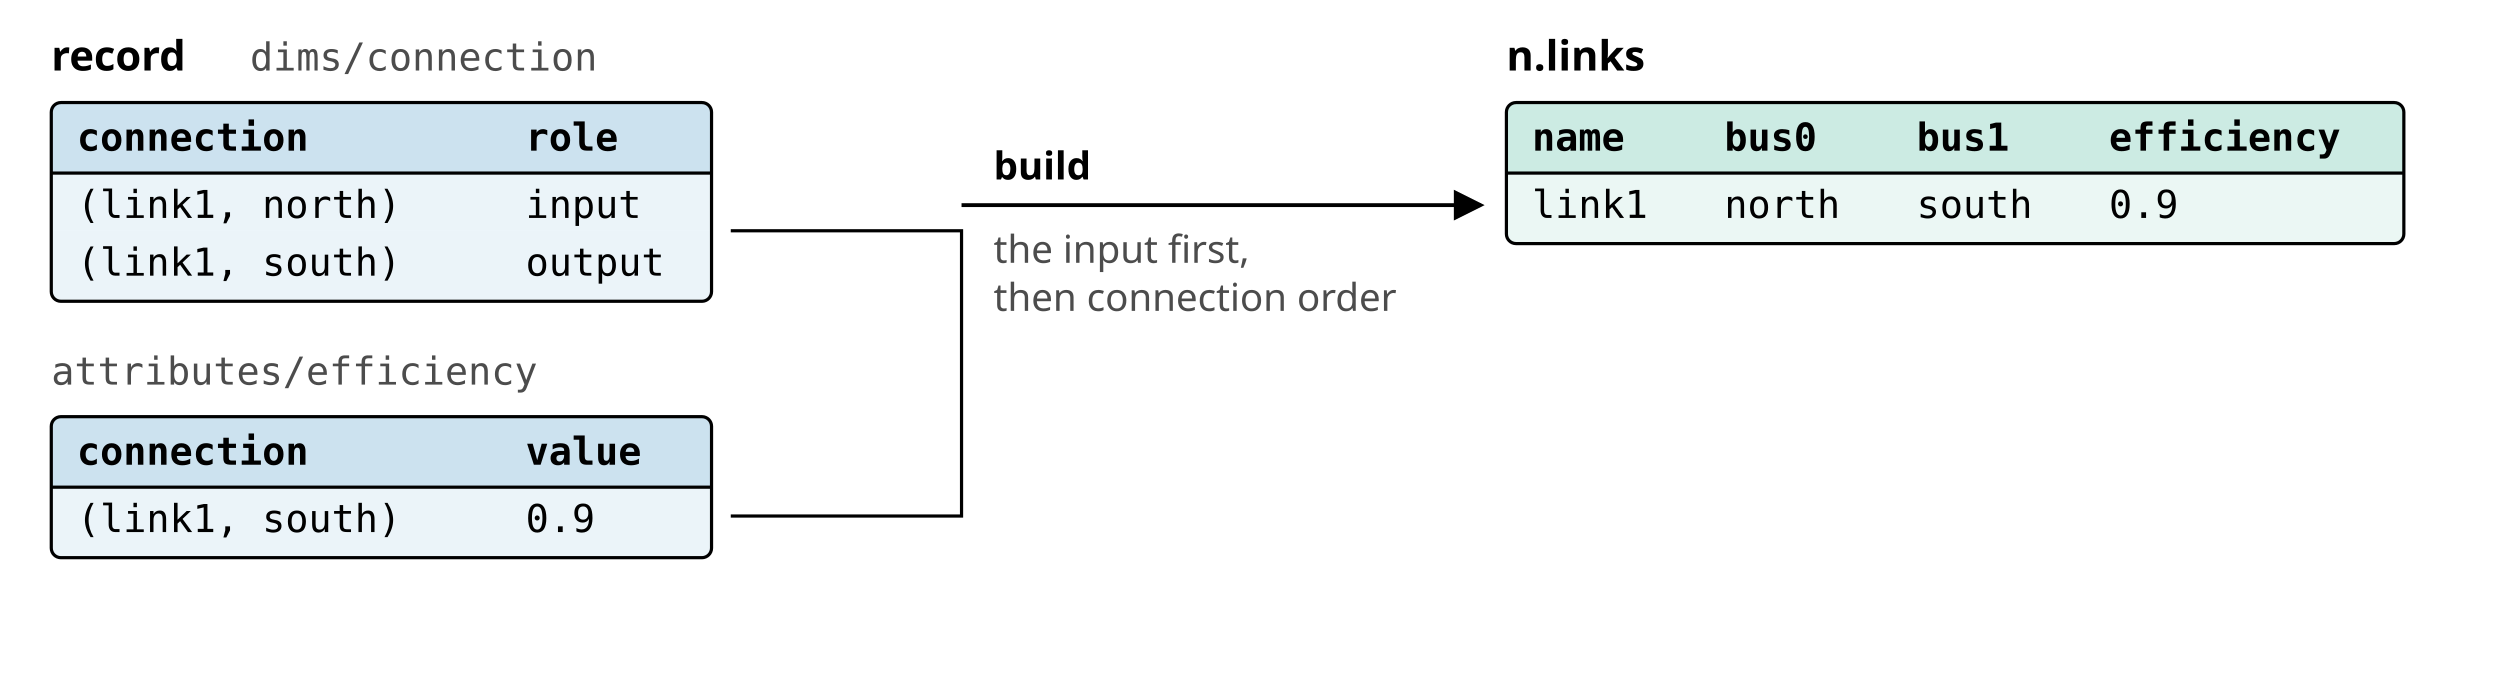
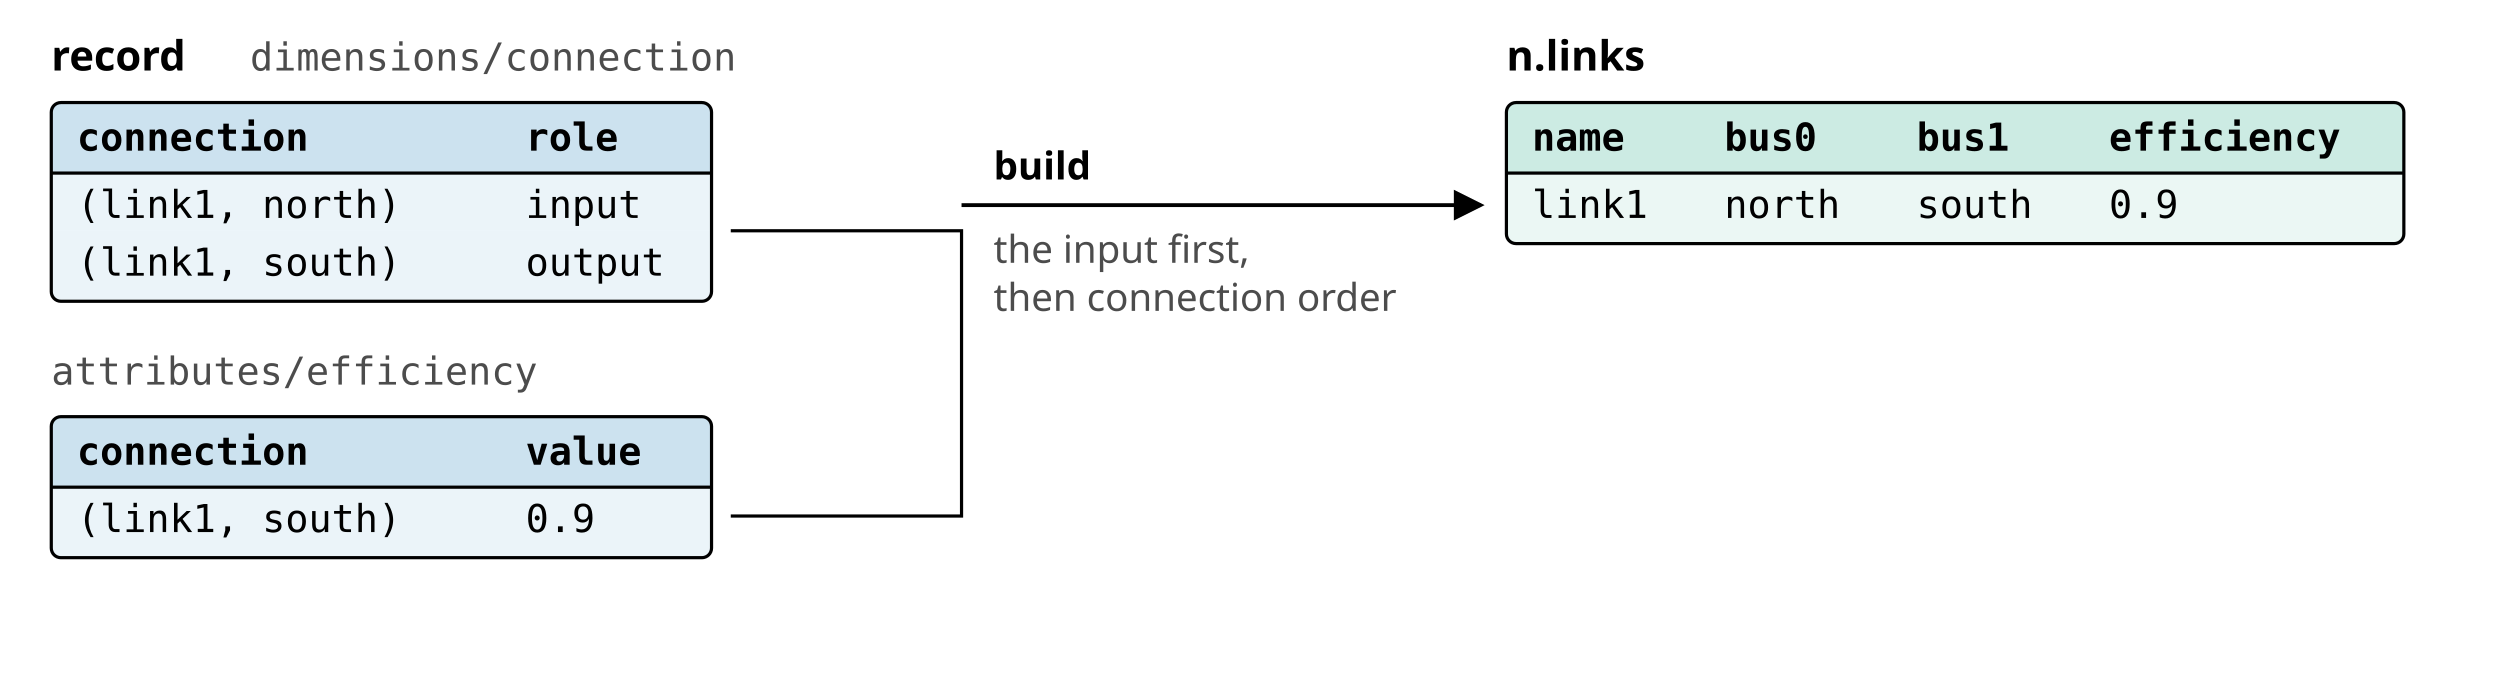
<svg xmlns="http://www.w3.org/2000/svg" viewBox="0 0 780 210" width="780" height="210" style="max-width: 100%; height: auto" role="img" aria-labelledby="tp-t tp-d" font-family="ui-sans-serif, system-ui, sans-serif" font-size="13">
  <defs>
    <marker id="tp-arrow" viewBox="0 0 8 8" refX="7" refY="4" markerWidth="8" markerHeight="8" orient="auto">
      <path d="M0,0 L8,4 L0,8 z" fill="currentColor" />
    </marker>
    <pattern id="tp-hatch" width="8" height="8" patternUnits="userSpaceOnUse" patternTransform="rotate(45)">
      <line x1="0" y1="0" x2="0" y2="8" stroke="#D55E00" stroke-opacity="0.65" stroke-width="3.5" />
    </pattern>
  </defs>
  <g stroke="none">
    <path d="M16,54 V35 A3,3 0 0 1 19,32 H219 A3,3 0 0 1 222,35 V54 Z" fill="#0072B2" fill-opacity="0.2" />
    <rect x="16" y="54" width="206" height="18" fill="#0072B2" fill-opacity="0.08" />
    <path d="M16,72 H222 V91 A3,3 0 0 1 219,94 H19 A3,3 0 0 1 16,91 Z" fill="#0072B2" fill-opacity="0.08" />
    <path d="M16,152 V133 A3,3 0 0 1 19,130 H219 A3,3 0 0 1 222,133 V152 Z" fill="#0072B2" fill-opacity="0.2" />
    <path d="M16,152 H222 V171 A3,3 0 0 1 219,174 H19 A3,3 0 0 1 16,171 Z" fill="#0072B2" fill-opacity="0.08" />
    <path d="M470,54 V35 A3,3 0 0 1 473,32 H747 A3,3 0 0 1 750,35 V54 Z" fill="#009E73" fill-opacity="0.2" />
    <path d="M470,54 H750 V73 A3,3 0 0 1 747,76 H473 A3,3 0 0 1 470,73 Z" fill="#009E73" fill-opacity="0.08" />
  </g>
  <g fill="currentColor">
    <text x="16" y="22" font-weight="bold">record</text>
-     <text x="78" y="22" fill-opacity="0.7" font-family="ui-monospace, SFMono-Regular, Menlo, monospace" font-size="12">dims/connection</text>
+     <text x="78" y="22" fill-opacity="0.7" font-family="ui-monospace, SFMono-Regular, Menlo, monospace" font-size="12">dimensions/connection</text>
    <text x="24" y="47" font-weight="bold" font-family="ui-monospace, SFMono-Regular, Menlo, monospace" font-size="12">connection</text>
    <text x="164" y="47" font-weight="bold" font-family="ui-monospace, SFMono-Regular, Menlo, monospace" font-size="12">role</text>
    <text x="24" y="68" font-family="ui-monospace, SFMono-Regular, Menlo, monospace" font-size="12">(link1, north)</text>
    <text x="164" y="68" font-family="ui-monospace, SFMono-Regular, Menlo, monospace" font-size="12">input</text>
    <text x="24" y="86" font-family="ui-monospace, SFMono-Regular, Menlo, monospace" font-size="12">(link1, south)</text>
    <text x="164" y="86" font-family="ui-monospace, SFMono-Regular, Menlo, monospace" font-size="12">output</text>
    <text x="16" y="120" font-weight="bold" />
    <text x="16" y="120" fill-opacity="0.7" font-family="ui-monospace, SFMono-Regular, Menlo, monospace" font-size="12">attributes/efficiency</text>
    <text x="24" y="145" font-weight="bold" font-family="ui-monospace, SFMono-Regular, Menlo, monospace" font-size="12">connection</text>
    <text x="164" y="145" font-weight="bold" font-family="ui-monospace, SFMono-Regular, Menlo, monospace" font-size="12">value</text>
    <text x="24" y="166" font-family="ui-monospace, SFMono-Regular, Menlo, monospace" font-size="12">(link1, south)</text>
    <text x="164" y="166" font-family="ui-monospace, SFMono-Regular, Menlo, monospace" font-size="12">0.9</text>
    <text x="470" y="22" font-weight="bold">n.links</text>
    <text x="478" y="47" font-weight="bold" font-family="ui-monospace, SFMono-Regular, Menlo, monospace" font-size="12">name</text>
    <text x="538" y="47" font-weight="bold" font-family="ui-monospace, SFMono-Regular, Menlo, monospace" font-size="12">bus0</text>
    <text x="598" y="47" font-weight="bold" font-family="ui-monospace, SFMono-Regular, Menlo, monospace" font-size="12">bus1</text>
    <text x="658" y="47" font-weight="bold" font-family="ui-monospace, SFMono-Regular, Menlo, monospace" font-size="12">efficiency</text>
    <text x="478" y="68" font-family="ui-monospace, SFMono-Regular, Menlo, monospace" font-size="12">link1</text>
    <text x="538" y="68" font-family="ui-monospace, SFMono-Regular, Menlo, monospace" font-size="12">north</text>
    <text x="598" y="68" font-family="ui-monospace, SFMono-Regular, Menlo, monospace" font-size="12">south</text>
    <text x="658" y="68" font-family="ui-monospace, SFMono-Regular, Menlo, monospace" font-size="12">0.9</text>
    <text x="310" y="56" font-weight="bold" font-size="12">build</text>
    <text x="310" y="82" fill-opacity="0.7" font-size="12">the input first,</text>
    <text x="310" y="97" fill-opacity="0.7" font-size="12">then connection order</text>
  </g>
  <g fill="none" stroke="currentColor" stroke-width="1">
    <rect x="16" y="32" width="206" height="62" rx="3" />
    <line x1="16" y1="54" x2="222" y2="54" />
    <rect x="16" y="130" width="206" height="44" rx="3" />
    <line x1="16" y1="152" x2="222" y2="152" />
    <rect x="470" y="32" width="280" height="44" rx="3" />
    <line x1="470" y1="54" x2="750" y2="54" />
    <path d="M228,72 H300 V161 H228" />
  </g>
  <g stroke="currentColor" fill="none" stroke-width="1.2" marker-end="url(#tp-arrow)">
    <path d="M300,64 L462,64" />
  </g>
</svg>
